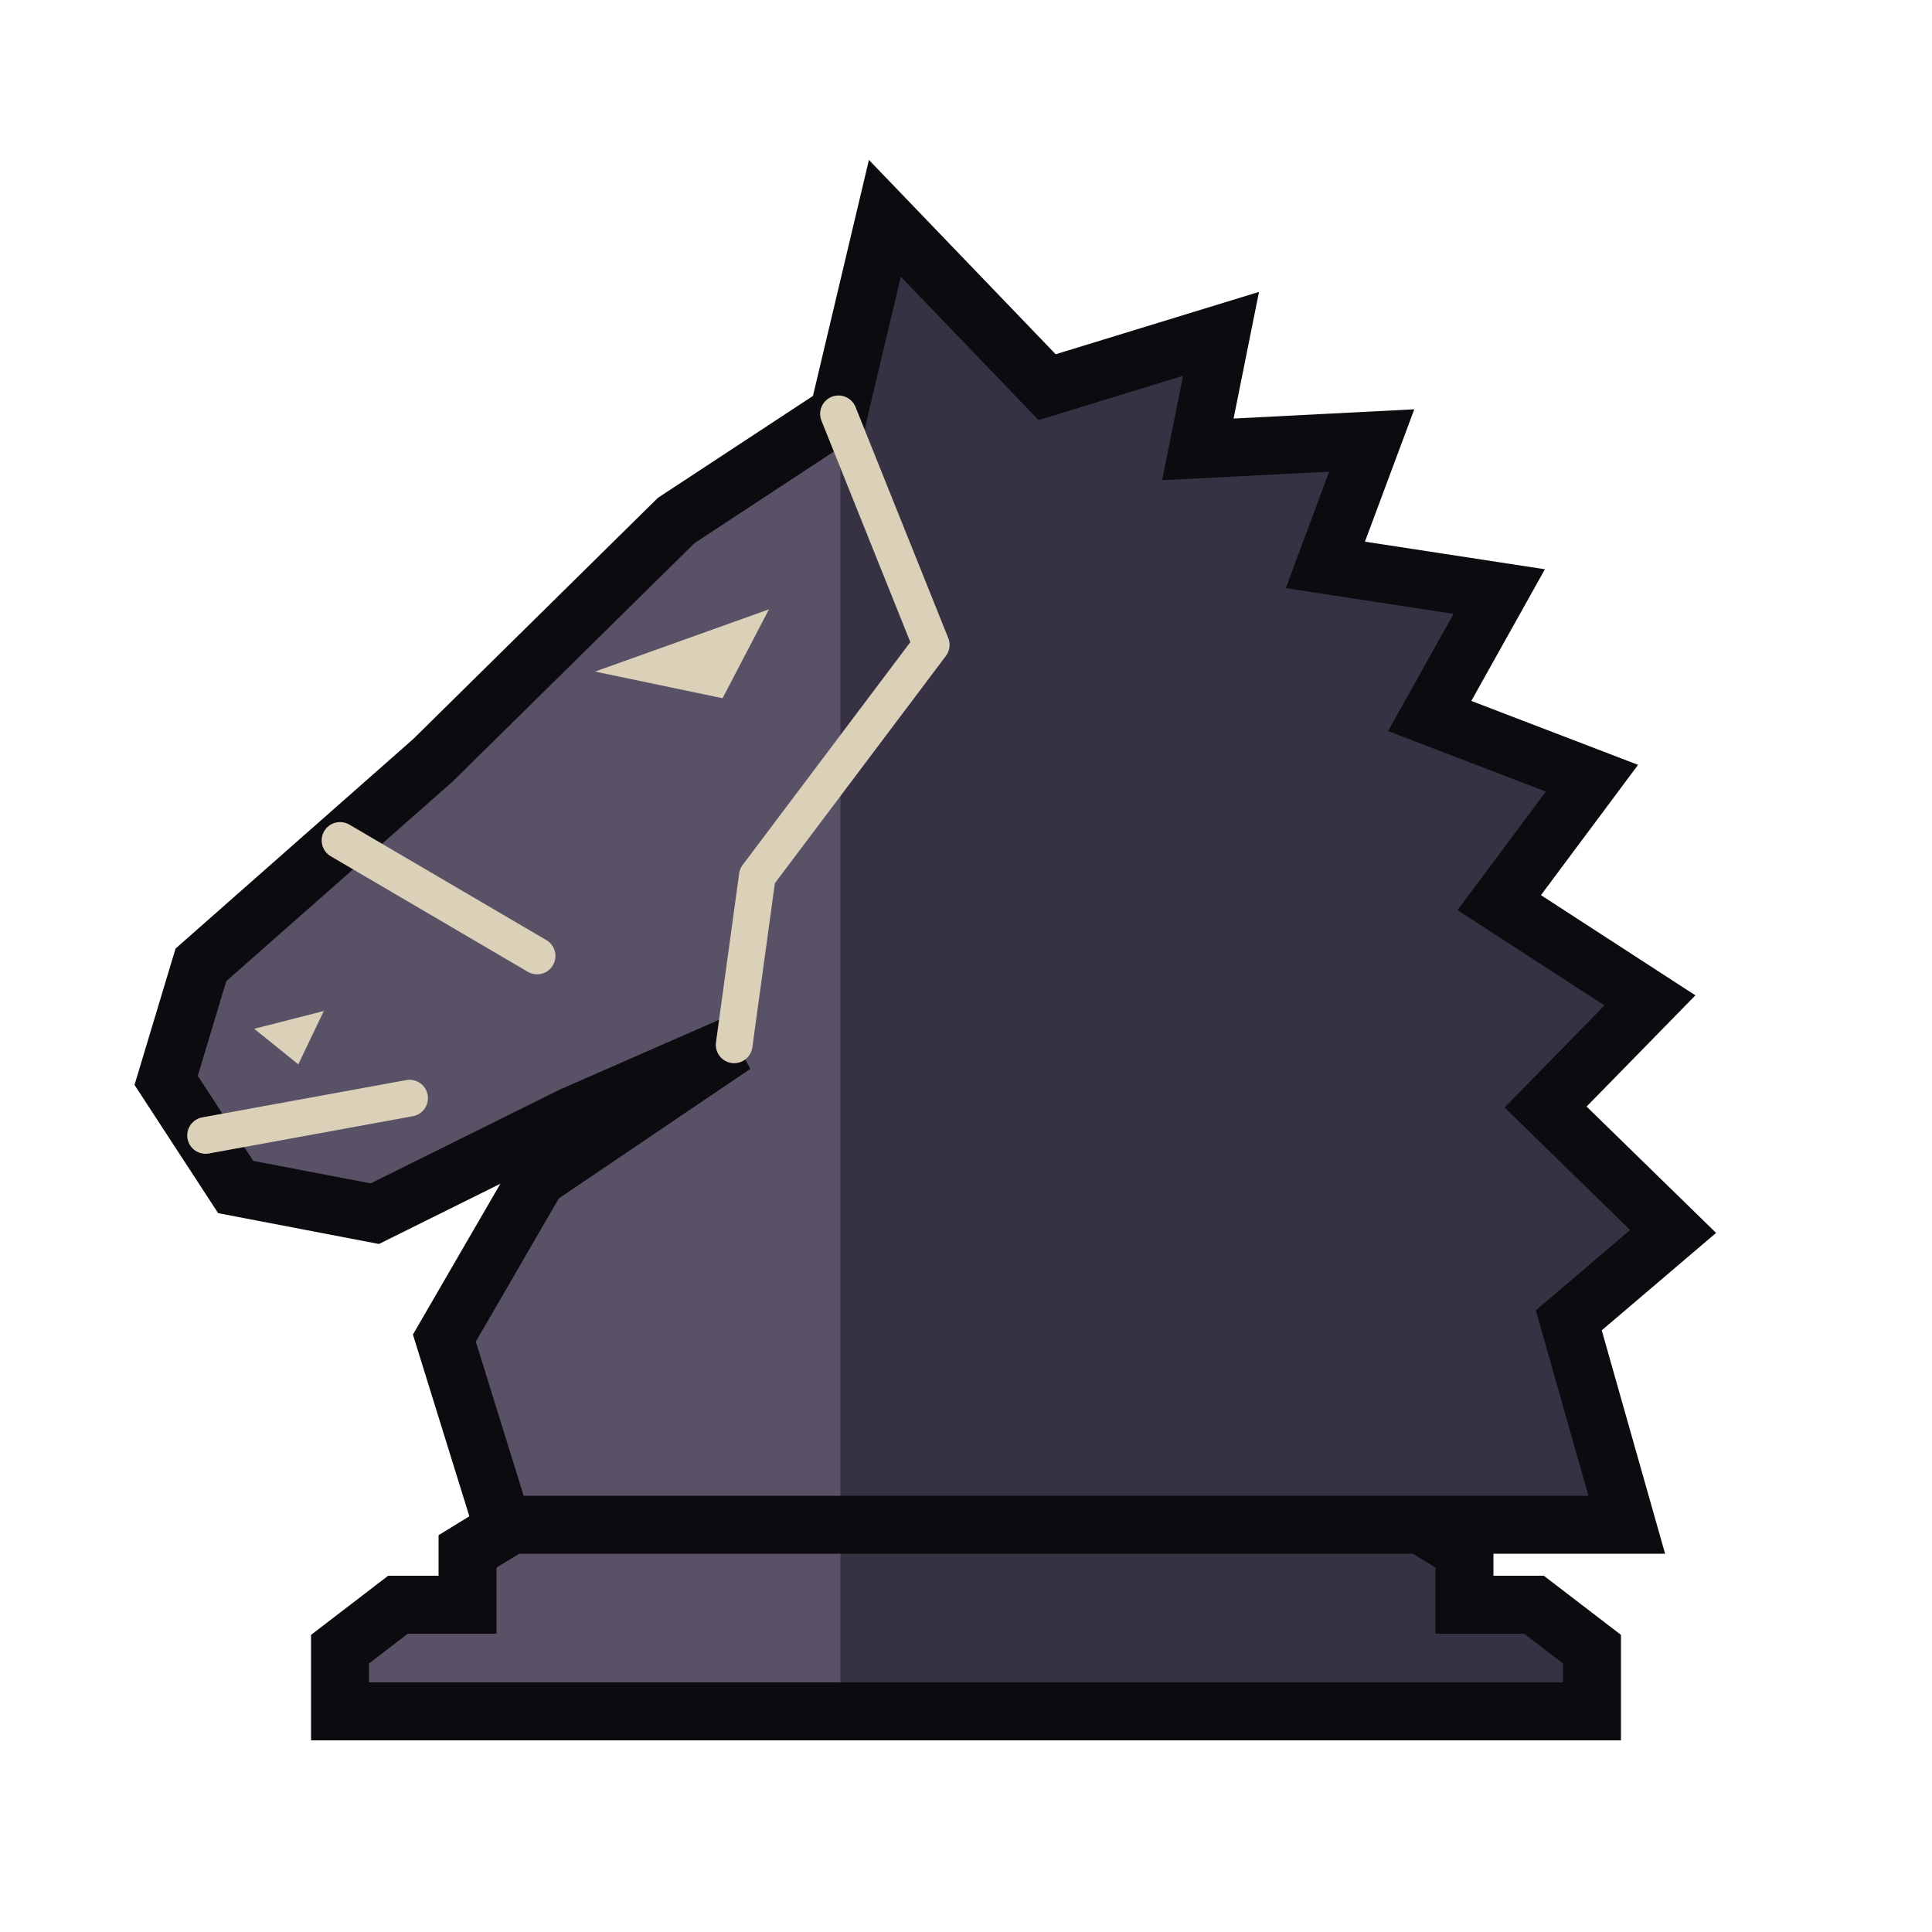
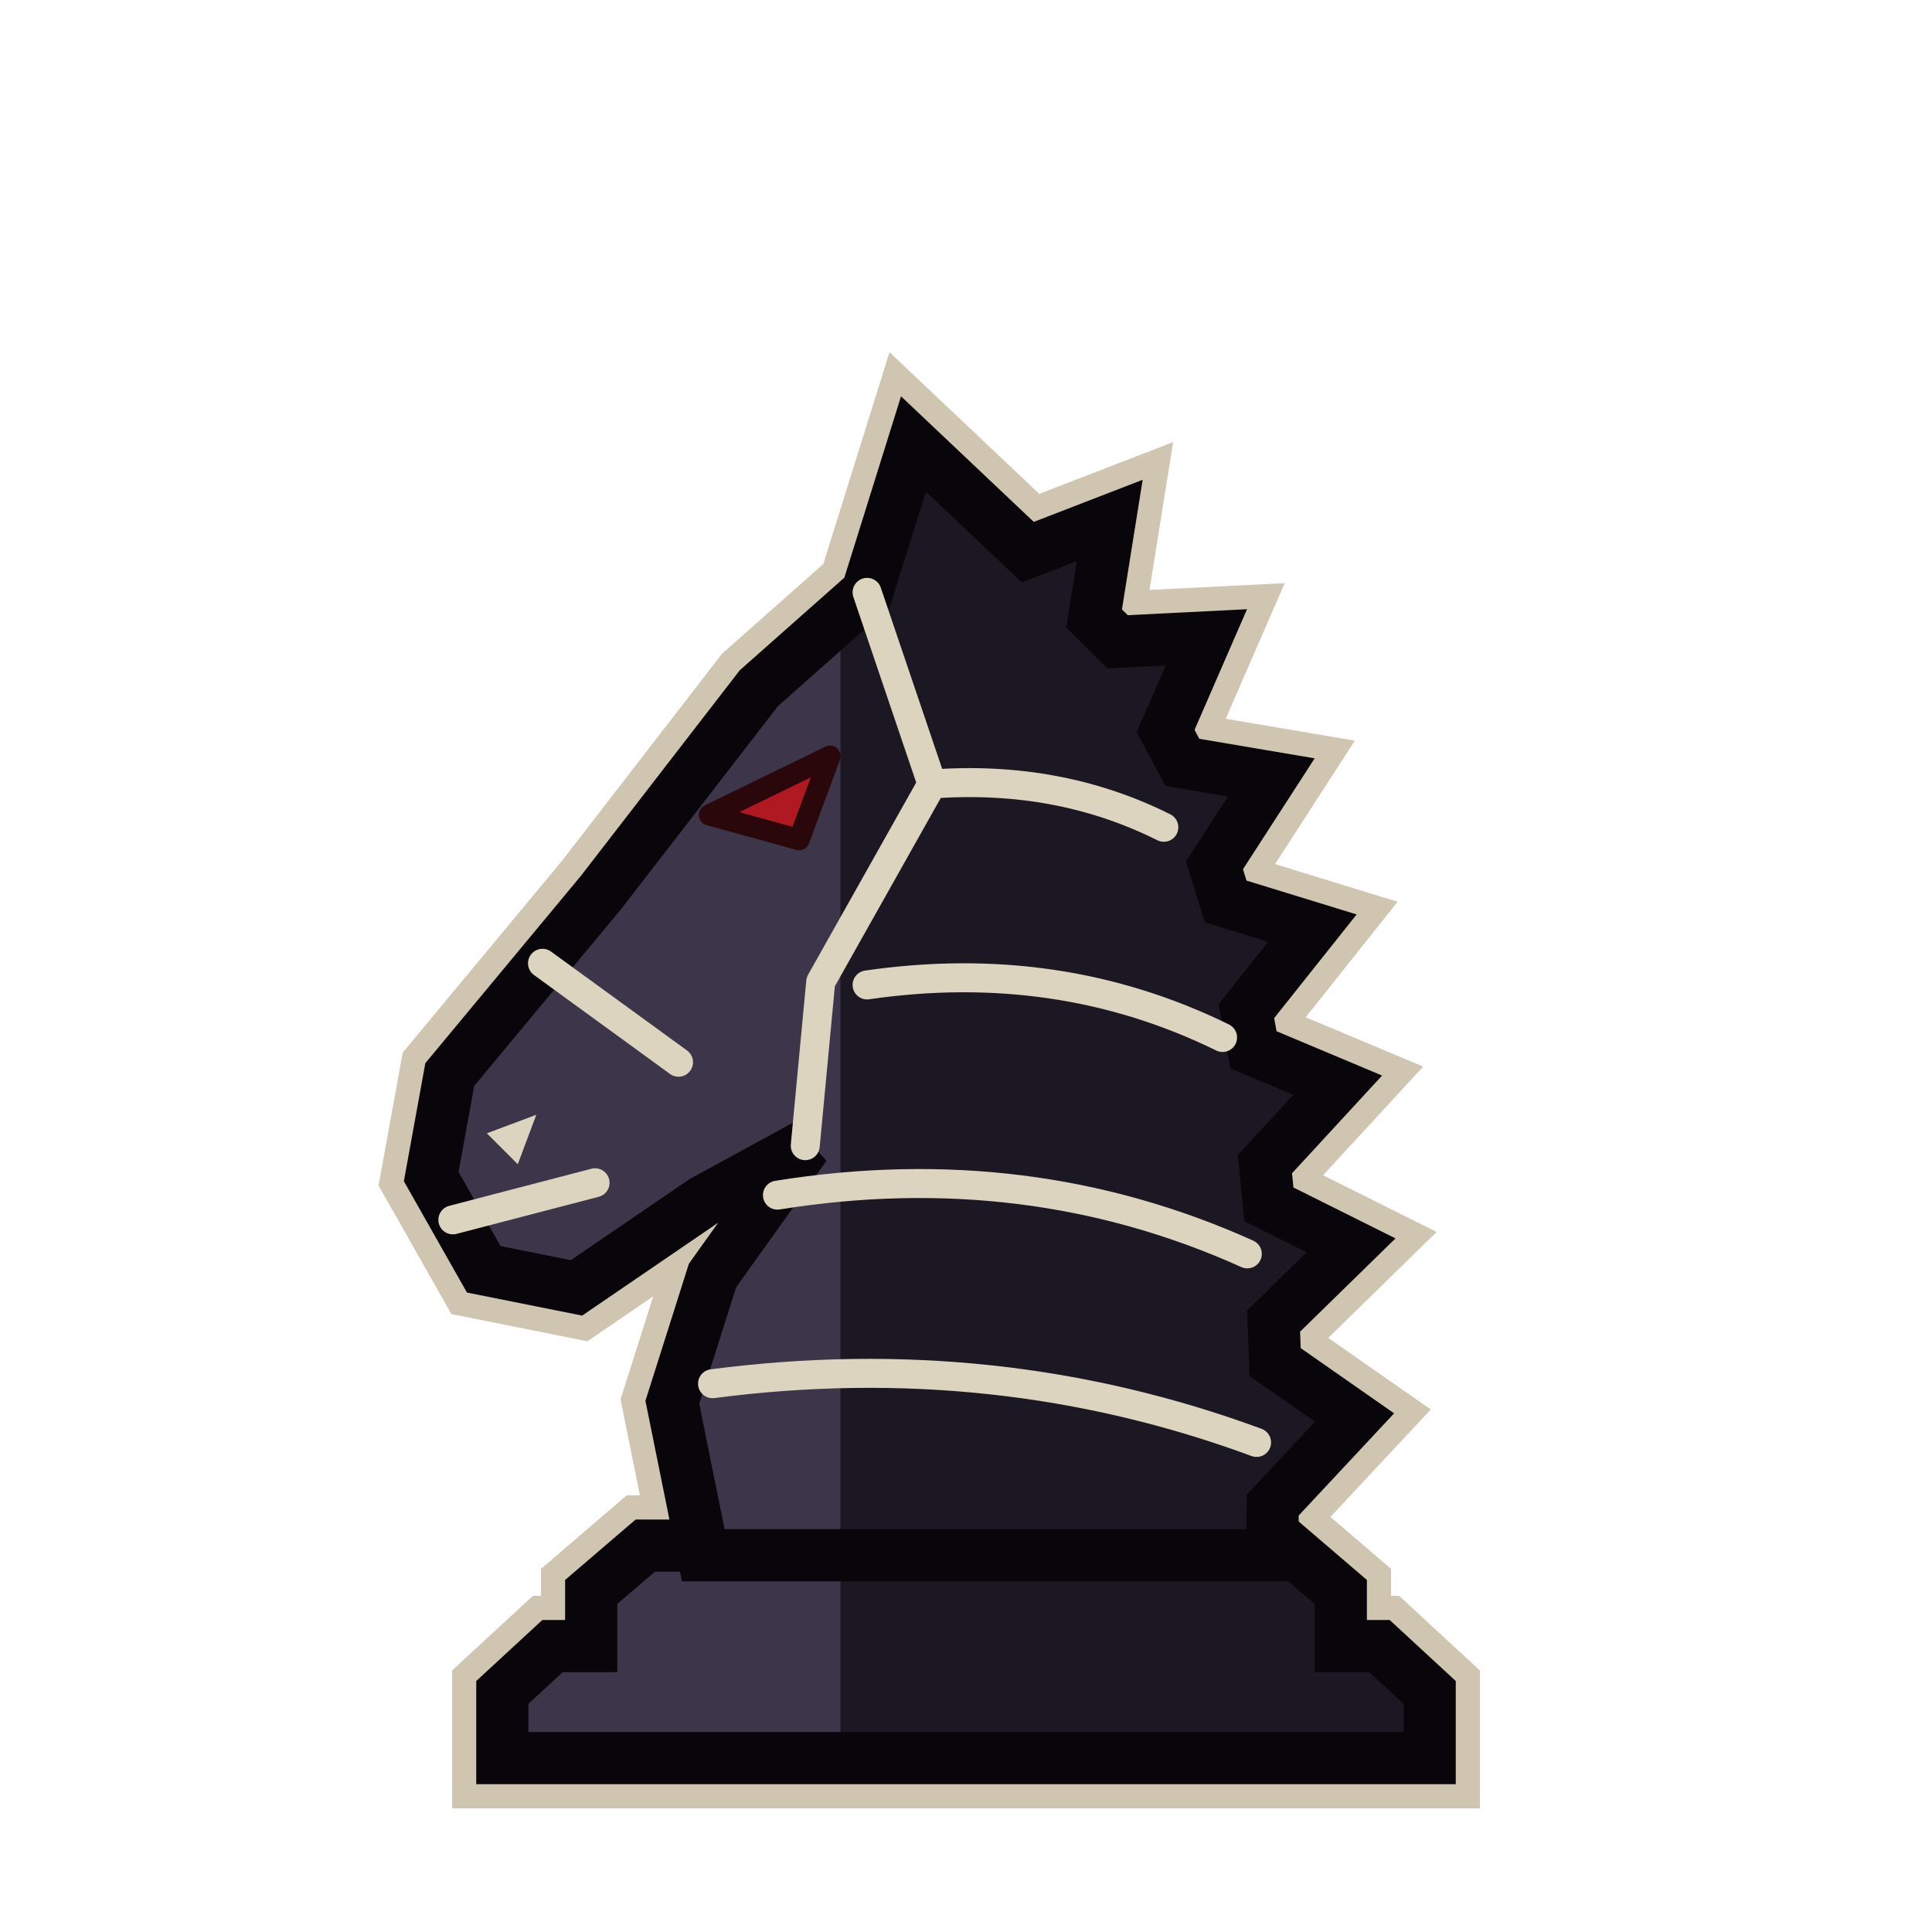
<svg xmlns="http://www.w3.org/2000/svg" viewBox="0 0 100 100" width="256" height="256">
  <defs>
    <clipPath id="p0">
-       <path d="M82.40,88.58 L82.40,85.36 L79.40,83.06 L75.80,83.06 L75.80,80.30 L72.80,78.46 L27.20,78.46 L24.20,80.30 L24.20,83.06 L20.60,83.06 L17.60,85.36 L17.60,88.58 Z" />
+       <path d="M50,91 L74,91 L74,87.6 L71.4,85.2 L69.4,85.2 L69.4,82.4 L66.6,80 L50,80 L33.4,80 L30.6,82.4 L30.6,85.2 L28.6,85.2 L26,87.6 L26,91 Z" />
    </clipPath>
    <clipPath id="p1">
-       <path d="M26.00,78.92 L23.00,69.26 L27.80,60.98 L38.00,54.08 L29.60,57.76 L19.40,62.82 L12.20,61.44 L8.60,55.92 L10.40,49.94 L22.40,39.36 L35.00,26.94 L43.40,21.42 L45.80,11.30 L54.20,20.04 L63.20,17.28 L62.00,23.26 L71.00,22.80 L68.60,29.24 L77.60,30.62 L74.00,37.06 L82.40,40.28 L77.60,46.72 L85.40,51.78 L80.00,57.30 L86.60,63.74 L81.20,68.34 L84.20,78.92 Z" />
+       <path d="M36.4,80.5 L34.8,72.58 L36.88,66.02 L41.68,59.3 L36.4,62.18 L29.84,66.66 L25.04,65.7 L22.32,60.9 L23.28,55.62 L31.12,46.18 L39.28,35.62 L44.88,30.66 L47.28,22.98 L53.2,28.58 L57.44,26.94 L56.63,32.01 L57.84,33.22 L62.44,32.99 L60.33,37.84 L61.2,39.46 L65.8,40.24 L62.86,44.79 L63.44,46.66 L67.93,48.04 L64.51,52.34 L64.88,54.34 L69.24,56.17 L65.47,60.26 L65.68,62.34 L69.93,64.46 L65.92,68.38 L66,70.5 L70.11,73.37 L65.88,77.9 L65.84,80.5 Z" />
    </clipPath>
  </defs>
-   <path d="M82.40,88.58 L82.40,85.36 L79.40,83.06 L75.80,83.06 L75.80,80.30 L72.80,78.46 L27.20,78.46 L24.20,80.30 L24.20,83.06 L20.60,83.06 L17.60,85.36 L17.60,88.58 Z" fill="#373243" />
+   <path d="M50,91 L74,91 L74,87.6 L71.4,85.2 L69.4,85.2 L69.4,82.4 L66.6,80 L50,80 L33.4,80 L30.6,82.4 L30.6,85.2 L28.6,85.2 L26,87.6 L26,91 Z" fill="none" stroke="#cfc5b0" stroke-width="5.2" stroke-linejoin="miter" stroke-miterlimit="3" />
+   <path d="M36.4,80.5 L34.8,72.58 L36.88,66.02 L41.68,59.3 L36.4,62.18 L29.84,66.66 L25.04,65.7 L22.32,60.9 L23.28,55.62 L31.12,46.18 L39.28,35.62 L44.88,30.66 L47.28,22.98 L53.2,28.58 L57.44,26.94 L56.63,32.01 L57.84,33.22 L62.44,32.99 L60.33,37.84 L61.2,39.46 L65.8,40.24 L62.86,44.79 L63.44,46.66 L67.93,48.04 L64.51,52.34 L64.88,54.34 L69.24,56.17 L65.47,60.26 L65.68,62.34 L69.93,64.46 L65.92,68.38 L66,70.5 L70.11,73.37 L65.88,77.9 L65.84,80.5 Z" fill="none" stroke="#cfc5b0" stroke-width="5.2" stroke-linejoin="miter" stroke-miterlimit="3" />
+   <path d="M50,91 L74,91 L74,87.6 L71.4,85.2 L69.4,85.2 L69.4,82.4 L66.6,80 L50,80 L33.4,80 L30.6,82.4 L30.6,85.2 L28.6,85.2 L26,87.6 L26,91 Z" fill="#1c1823" />
  <g clip-path="url(#p0)">
-     <rect x="0" y="0" width="43.5" height="100" fill="#595267" />
+     <rect x="0" y="0" width="43.5" height="100" fill="#3d364b" />
  </g>
-   <path d="M82.40,88.58 L82.40,85.36 L79.40,83.06 L75.80,83.06 L75.80,80.30 L72.80,78.46 L27.20,78.46 L24.20,80.30 L24.20,83.06 L20.60,83.06 L17.60,85.36 L17.60,88.58 Z" fill="none" stroke="#0c0b10" stroke-width="3.0" stroke-linejoin="miter" stroke-miterlimit="3" />
-   <path d="M26.00,78.92 L23.00,69.26 L27.80,60.98 L38.00,54.08 L29.60,57.76 L19.40,62.82 L12.20,61.44 L8.60,55.92 L10.40,49.94 L22.40,39.36 L35.00,26.94 L43.40,21.42 L45.80,11.30 L54.20,20.04 L63.20,17.28 L62.00,23.26 L71.00,22.80 L68.60,29.24 L77.60,30.62 L74.00,37.06 L82.40,40.28 L77.60,46.72 L85.40,51.78 L80.00,57.30 L86.60,63.74 L81.20,68.34 L84.20,78.92 Z" fill="#373243" />
+   <path d="M50,91 L74,91 L74,87.6 L71.4,85.2 L69.4,85.2 L69.4,82.4 L66.6,80 L50,80 L33.4,80 L30.6,82.4 L30.6,85.2 L28.6,85.2 L26,87.6 L26,91 Z" fill="none" stroke="#08060b" stroke-width="2.7" stroke-linejoin="miter" stroke-miterlimit="3" />
+   <path d="M36.4,80.5 L34.8,72.58 L36.88,66.02 L41.68,59.3 L36.4,62.18 L29.84,66.66 L25.04,65.7 L22.32,60.9 L23.28,55.62 L31.12,46.18 L39.28,35.62 L44.88,30.66 L47.28,22.98 L53.2,28.58 L57.44,26.94 L56.63,32.01 L57.84,33.22 L62.44,32.99 L60.33,37.84 L61.2,39.46 L65.8,40.24 L62.86,44.79 L63.44,46.66 L67.93,48.04 L64.51,52.34 L64.88,54.34 L69.24,56.17 L65.47,60.26 L65.68,62.34 L69.93,64.46 L65.92,68.38 L66,70.5 L70.11,73.37 L65.88,77.9 L65.84,80.5 Z" fill="#1c1823" />
  <g clip-path="url(#p1)">
-     <rect x="0" y="0" width="43.5" height="100" fill="#595267" />
+     <rect x="0" y="0" width="43.5" height="100" fill="#3d364b" />
  </g>
-   <path d="M26.00,78.92 L23.00,69.26 L27.80,60.98 L38.00,54.08 L29.60,57.76 L19.40,62.82 L12.20,61.44 L8.60,55.92 L10.40,49.94 L22.40,39.36 L35.00,26.94 L43.40,21.42 L45.80,11.30 L54.20,20.04 L63.20,17.28 L62.00,23.26 L71.00,22.80 L68.60,29.24 L77.60,30.62 L74.00,37.06 L82.40,40.28 L77.60,46.72 L85.40,51.78 L80.00,57.30 L86.60,63.74 L81.20,68.34 L84.20,78.92 Z" fill="none" stroke="#0c0b10" stroke-width="3.0" stroke-linejoin="miter" stroke-miterlimit="3" />
-   <path d="M30.80,34.76 L39.80,31.54 L37.40,36.14 Z" fill="#dbd1b9" />
-   <path d="M13.16,53.25 L16.76,52.33 L15.44,55.09 Z" fill="#dbd1b9" />
-   <path d="M10.64,58.77 L21.20,56.84" fill="none" stroke="#dbd1b9" stroke-width="1.9" stroke-linecap="round" stroke-linejoin="round" />
-   <path d="M43.40,21.42 L48.20,33.38 L39.20,45.34 L38.00,54.08" fill="none" stroke="#dbd1b9" stroke-width="1.9" stroke-linecap="round" stroke-linejoin="round" />
-   <path d="M17.60,43.50 L27.80,49.48" fill="none" stroke="#dbd1b9" stroke-width="1.9" stroke-linecap="round" stroke-linejoin="round" />
+   <path d="M36.4,80.5 L34.8,72.58 L36.88,66.02 L41.68,59.3 L36.4,62.18 L29.84,66.66 L25.04,65.7 L22.32,60.9 L23.28,55.62 L31.12,46.18 L39.28,35.62 L44.88,30.66 L47.28,22.98 L53.2,28.58 L57.44,26.94 L56.63,32.01 L57.84,33.22 L62.44,32.99 L60.33,37.84 L61.2,39.46 L65.8,40.24 L62.86,44.79 L63.44,46.66 L67.93,48.04 L64.51,52.34 L64.88,54.34 L69.24,56.17 L65.47,60.26 L65.68,62.34 L69.93,64.46 L65.92,68.38 L66,70.5 L70.11,73.37 L65.88,77.9 L65.84,80.5 Z" fill="none" stroke="#08060b" stroke-width="2.7" stroke-linejoin="miter" stroke-miterlimit="3" />
+   <path d="M36.72,42.18 L42.96,39.14 L41.36,43.46 Z" fill="#b01822" stroke="#2a070b" stroke-width="1.1" stroke-linejoin="round" />
+   <path d="M25.2,58.66 L27.76,57.7 L26.8,60.26 Z" fill="#ddd4c0" />
+   <path d="M23.44,63.14 L30.8,61.22" fill="none" stroke="#ddd4c0" stroke-width="1.5" stroke-linecap="round" stroke-linejoin="round" />
+   <path d="M44.88,30.66 L48.24,40.58 L42.48,50.82 L41.68,59.3" fill="none" stroke="#ddd4c0" stroke-width="1.5" stroke-linecap="round" stroke-linejoin="round" />
+   <path d="M28.08,49.86 L35.12,54.98" fill="none" stroke="#ddd4c0" stroke-width="1.5" stroke-linecap="round" stroke-linejoin="round" />
+   <path d="M48.24,40.58 Q54.8,40.1 60.24,42.82" fill="none" stroke="#ddd4c0" stroke-width="1.5" stroke-linecap="round" stroke-linejoin="round" />
+   <path d="M44.88,50.98 Q54.8,49.54 63.28,53.7" fill="none" stroke="#ddd4c0" stroke-width="1.5" stroke-linecap="round" stroke-linejoin="round" />
+   <path d="M40.24,61.86 Q53.2,59.78 64.56,64.9" fill="none" stroke="#ddd4c0" stroke-width="1.5" stroke-linecap="round" stroke-linejoin="round" />
+   <path d="M36.88,71.62 Q51.6,69.7 65.04,74.66" fill="none" stroke="#ddd4c0" stroke-width="1.5" stroke-linecap="round" stroke-linejoin="round" />
</svg>
